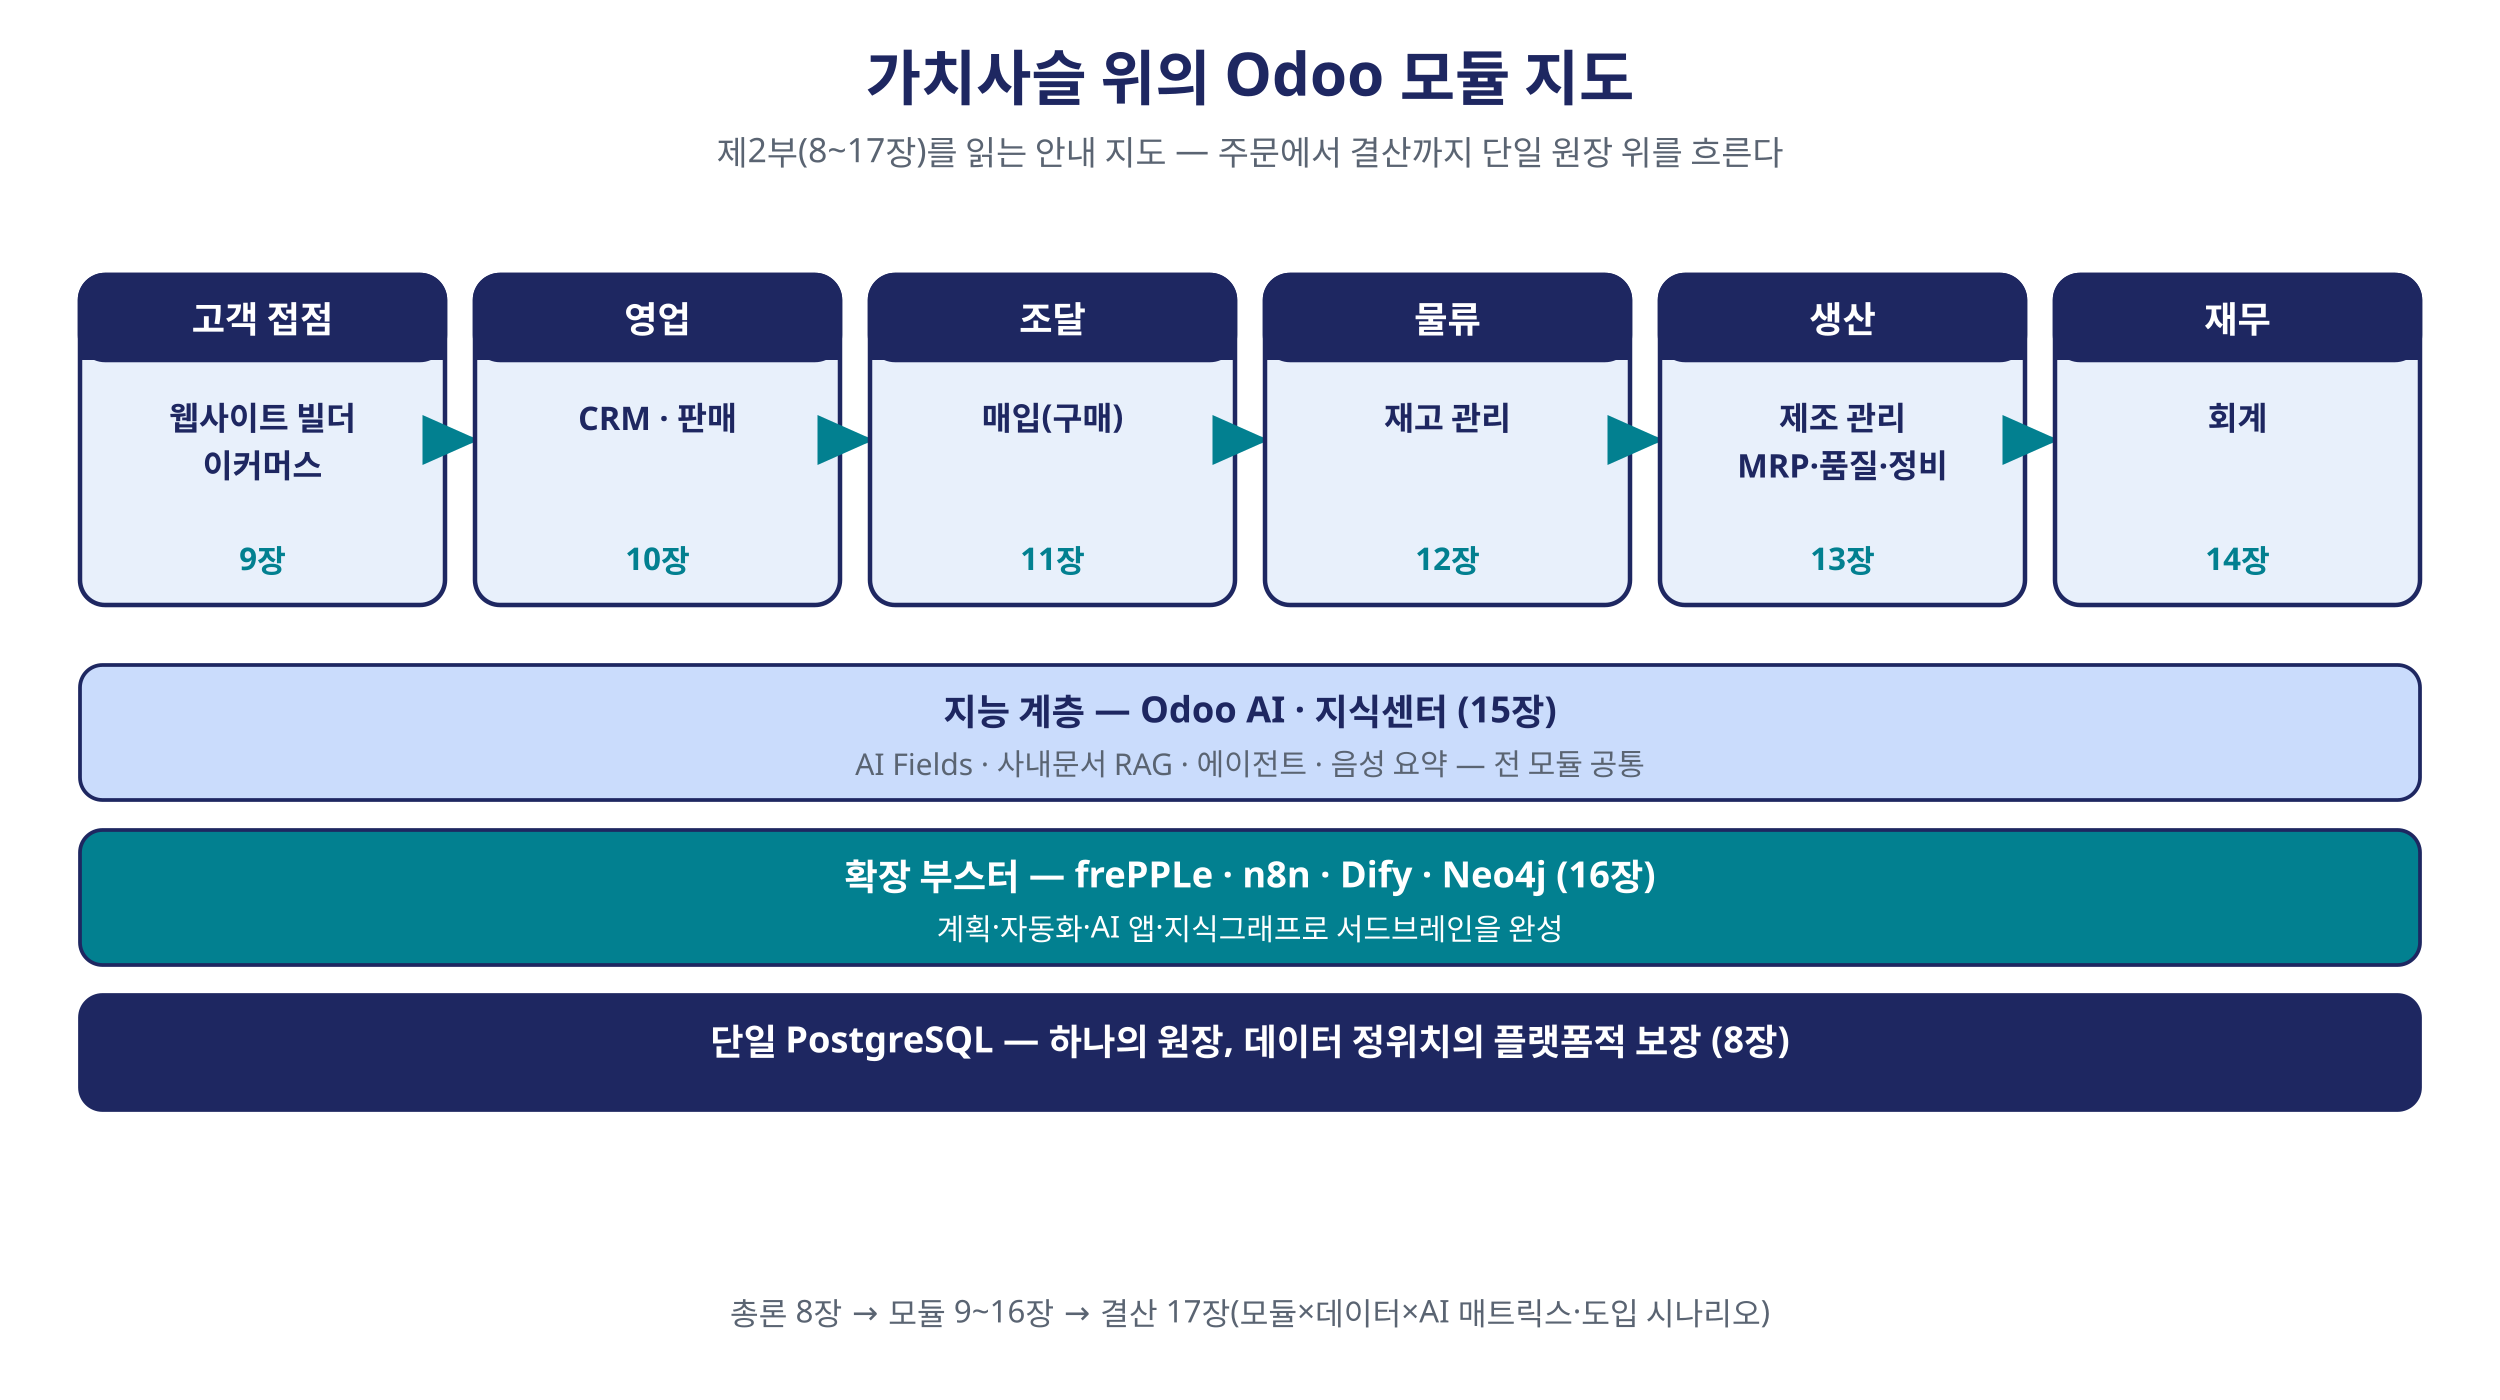
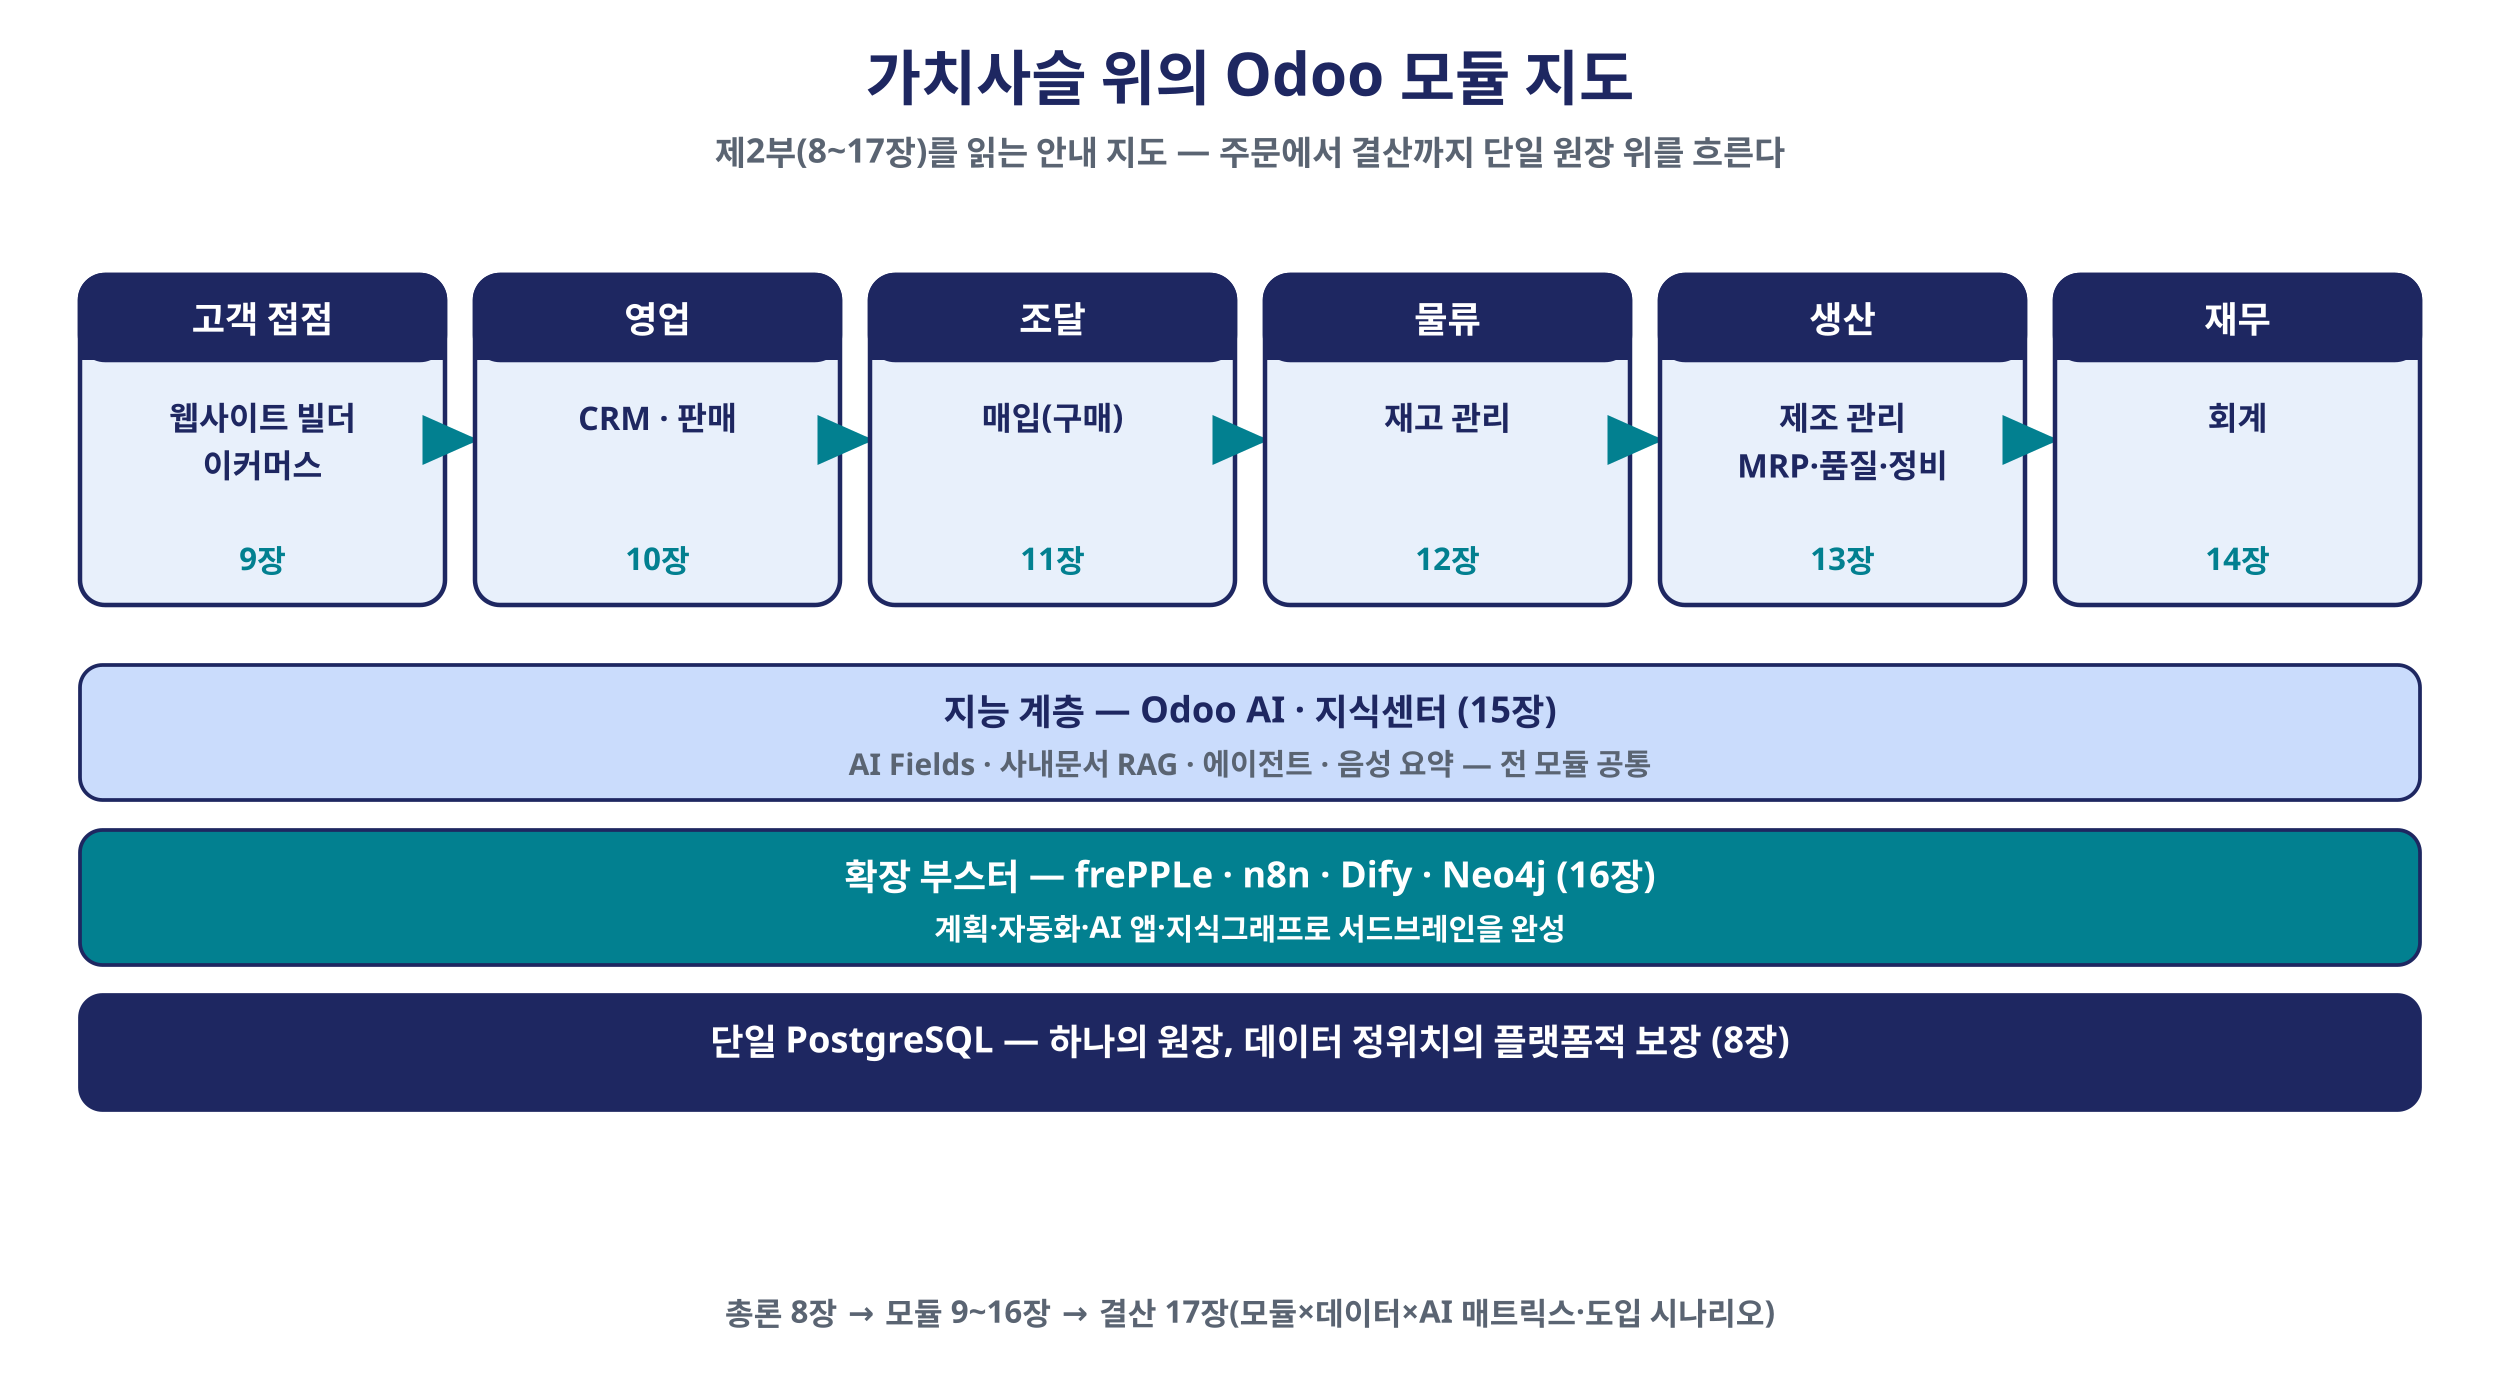
<svg xmlns="http://www.w3.org/2000/svg" width="1000" height="560" viewBox="0 0 1000 560">
  <rect width="1000" height="560" fill="#FFFFFF" />
  <defs>
    <marker id="ah" markerWidth="10" markerHeight="8" refX="8" refY="4" orient="auto">
      <path d="M0,0 L9,4 L0,8 z" fill="#1E2761" />
    </marker>
    <marker id="ahT" markerWidth="10" markerHeight="8" refX="8" refY="4" orient="auto">
      <path d="M0,0 L9,4 L0,8 z" fill="#028090" />
    </marker>
    <marker id="ahA" markerWidth="10" markerHeight="8" refX="8" refY="4" orient="auto">
      <path d="M0,0 L9,4 L0,8 z" fill="#B85042" />
    </marker>
  </defs>
  <text x="500.0" y="40" font-family="NanumGothic" font-size="24" font-weight="bold" fill="#1E2761" text-anchor="middle">가치사슬 위의 Odoo 모듈 지도</text>
-   <text x="500.0" y="66" font-family="NanumGothic" font-size="13.5" font-weight="normal" fill="#5A6472" text-anchor="middle">제2부(8~17장)를 읽는 안내 지도 — 주문에서 결산까지 단일 원장 위를 흐른다</text>
+   <text x="500.0" y="66" font-family="NanumGothic" font-size="13.5" font-weight="bold" fill="#5A6472" text-anchor="middle">제2부(8~17장)를 읽는 안내 지도 — 주문에서 결산까지 단일 원장 위를 흐른다</text>
  <rect x="32.0" y="110" width="146" height="132" rx="10" fill="#E8F0FB" stroke="#1E2761" stroke-width="1.8" />
  <rect x="32.0" y="110" width="146" height="34" rx="10" fill="#1E2761" stroke="#1E2761" stroke-width="1.8" />
  <rect x="32.0" y="130" width="146" height="14" fill="#1E2761" />
  <text x="105.0" y="133" font-family="NanumGothic" font-size="14.5" font-weight="bold" fill="#FFFFFF" text-anchor="middle">고객 접점</text>
  <text x="105.0" y="172" font-family="NanumGothic" font-size="13" font-weight="bold" fill="#1E2761" text-anchor="middle">웹사이트 빌더</text>
  <text x="105.0" y="191" font-family="NanumGothic" font-size="13" font-weight="bold" fill="#1E2761" text-anchor="middle">이커머스</text>
  <text x="105.0" y="228" font-family="NanumGothic" font-size="12.5" font-weight="bold" fill="#028090" text-anchor="middle">9장</text>
  <line x1="179.0" y1="176.0" x2="189.0" y2="176.0" stroke="#028090" stroke-width="2.5" marker-end="url(#ahT)" />
  <rect x="190.0" y="110" width="146" height="132" rx="10" fill="#E8F0FB" stroke="#1E2761" stroke-width="1.8" />
  <rect x="190.0" y="110" width="146" height="34" rx="10" fill="#1E2761" stroke="#1E2761" stroke-width="1.8" />
  <rect x="190.0" y="130" width="146" height="14" fill="#1E2761" />
  <text x="263.0" y="133" font-family="NanumGothic" font-size="14.5" font-weight="bold" fill="#FFFFFF" text-anchor="middle">영업</text>
  <text x="263.0" y="172" font-family="NanumGothic" font-size="13" font-weight="bold" fill="#1E2761" text-anchor="middle">CRM · 판매</text>
  <text x="263.0" y="228" font-family="NanumGothic" font-size="12.5" font-weight="bold" fill="#028090" text-anchor="middle">10장</text>
  <line x1="337.0" y1="176.0" x2="347.0" y2="176.0" stroke="#028090" stroke-width="2.5" marker-end="url(#ahT)" />
  <rect x="348.0" y="110" width="146" height="132" rx="10" fill="#E8F0FB" stroke="#1E2761" stroke-width="1.8" />
  <rect x="348.0" y="110" width="146" height="34" rx="10" fill="#1E2761" stroke="#1E2761" stroke-width="1.8" />
  <rect x="348.0" y="130" width="146" height="14" fill="#1E2761" />
  <text x="421.0" y="133" font-family="NanumGothic" font-size="14.5" font-weight="bold" fill="#FFFFFF" text-anchor="middle">조달</text>
  <text x="421.0" y="172" font-family="NanumGothic" font-size="13" font-weight="bold" fill="#1E2761" text-anchor="middle">매입(구매)</text>
  <text x="421.0" y="228" font-family="NanumGothic" font-size="12.5" font-weight="bold" fill="#028090" text-anchor="middle">11장</text>
  <line x1="495.0" y1="176.0" x2="505.0" y2="176.0" stroke="#028090" stroke-width="2.5" marker-end="url(#ahT)" />
  <rect x="506.0" y="110" width="146" height="132" rx="10" fill="#E8F0FB" stroke="#1E2761" stroke-width="1.8" />
  <rect x="506.0" y="110" width="146" height="34" rx="10" fill="#1E2761" stroke="#1E2761" stroke-width="1.8" />
  <rect x="506.0" y="130" width="146" height="14" fill="#1E2761" />
  <text x="579.0" y="133" font-family="NanumGothic" font-size="14.5" font-weight="bold" fill="#FFFFFF" text-anchor="middle">물류</text>
  <text x="579.0" y="172" font-family="NanumGothic" font-size="13" font-weight="bold" fill="#1E2761" text-anchor="middle">재고 관리</text>
  <text x="579.0" y="228" font-family="NanumGothic" font-size="12.5" font-weight="bold" fill="#028090" text-anchor="middle">12장</text>
  <line x1="653.0" y1="176.0" x2="663.0" y2="176.0" stroke="#028090" stroke-width="2.5" marker-end="url(#ahT)" />
  <rect x="664.0" y="110" width="146" height="132" rx="10" fill="#E8F0FB" stroke="#1E2761" stroke-width="1.8" />
  <rect x="664.0" y="110" width="146" height="34" rx="10" fill="#1E2761" stroke="#1E2761" stroke-width="1.8" />
  <rect x="664.0" y="130" width="146" height="14" fill="#1E2761" />
  <text x="737.0" y="133" font-family="NanumGothic" font-size="14.5" font-weight="bold" fill="#FFFFFF" text-anchor="middle">생산</text>
  <text x="737.0" y="172" font-family="NanumGothic" font-size="13" font-weight="bold" fill="#1E2761" text-anchor="middle">제조 관리</text>
  <text x="737.0" y="191" font-family="NanumGothic" font-size="13" font-weight="bold" fill="#1E2761" text-anchor="middle">MRP·품질·정비</text>
  <text x="737.0" y="228" font-family="NanumGothic" font-size="12.5" font-weight="bold" fill="#028090" text-anchor="middle">13장</text>
  <line x1="811.0" y1="176.0" x2="821.0" y2="176.0" stroke="#028090" stroke-width="2.5" marker-end="url(#ahT)" />
  <rect x="822.0" y="110" width="146" height="132" rx="10" fill="#E8F0FB" stroke="#1E2761" stroke-width="1.8" />
  <rect x="822.0" y="110" width="146" height="34" rx="10" fill="#1E2761" stroke="#1E2761" stroke-width="1.8" />
  <rect x="822.0" y="130" width="146" height="14" fill="#1E2761" />
  <text x="895.0" y="133" font-family="NanumGothic" font-size="14.5" font-weight="bold" fill="#FFFFFF" text-anchor="middle">재무</text>
  <text x="895.0" y="172" font-family="NanumGothic" font-size="13" font-weight="bold" fill="#1E2761" text-anchor="middle">회계</text>
  <text x="895.0" y="228" font-family="NanumGothic" font-size="12.5" font-weight="bold" fill="#028090" text-anchor="middle">14장</text>
  <rect x="32.0" y="266" width="936" height="54" rx="9" fill="#CADCFC" stroke="#1E2761" stroke-width="1.5" />
  <text x="500.0" y="290" font-family="NanumGothic" font-size="14.5" font-weight="bold" fill="#1E2761" text-anchor="middle">지능 계층 — Odoo AI · 지식센터 (15장)</text>
-   <text x="500.0" y="310" font-family="NanumGothic" font-size="12" font-weight="normal" fill="#5A6472" text-anchor="middle">AI Fields · 사내문서 RAG · 에이전트 · 음성 요약 — 전 모듈 공통</text>
+   <text x="500.0" y="310" font-family="NanumGothic" font-size="12" font-weight="bold" fill="#5A6472" text-anchor="middle">AI Fields · 사내문서 RAG · 에이전트 · 음성 요약 — 전 모듈 공통</text>
  <rect x="32.0" y="332" width="936" height="54" rx="9" fill="#028090" stroke="#1E2761" stroke-width="1.5" />
  <text x="500.0" y="356" font-family="NanumGothic" font-size="14.5" font-weight="bold" fill="#FFFFFF" text-anchor="middle">확장 부스터 — frePPLe · n8n · Dify · Neo4j (16장)</text>
-   <text x="500.0" y="376" font-family="NanumGothic" font-size="12" font-weight="normal" fill="#FFFFFF" text-anchor="middle">계획·자동화·AI 앱·지식그래프로 서드브레인을 완성</text>
+   <text x="500.0" y="376" font-family="NanumGothic" font-size="12" font-weight="bold" fill="#FFFFFF" text-anchor="middle">계획·자동화·AI 앱·지식그래프로 서드브레인을 완성</text>
  <rect x="32.0" y="398" width="936" height="46" rx="9" fill="#1E2761" stroke="#1E2761" stroke-width="1.5" />
  <text x="500.0" y="422" font-family="NanumGothic" font-size="14.5" font-weight="bold" fill="#FFFFFF" text-anchor="middle">단일 PostgreSQL — 하나의 원장, 데이터 정위치의 플랫폼적 보장 (8장)</text>
-   <text x="500.0" y="442" font-family="NanumGothic" font-size="12" font-weight="normal" fill="#FFFFFF" text-anchor="middle" />
-   <text x="500.0" y="530" font-family="NanumGothic" font-size="12.5" font-weight="normal" fill="#5A6472" text-anchor="middle">총론 8장 → 모듈 9~16장 → 결산 17장(모듈×데이터×AI 매트릭스·도입 시나리오)</text>
+   <text x="500.0" y="442" font-family="NanumGothic" font-size="12" font-weight="bold" fill="#FFFFFF" text-anchor="middle" />
+   <text x="500.0" y="530" font-family="NanumGothic" font-size="12.5" font-weight="bold" fill="#5A6472" text-anchor="middle">총론 8장 → 모듈 9~16장 → 결산 17장(모듈×데이터×AI 매트릭스·도입 시나리오)</text>
</svg>
